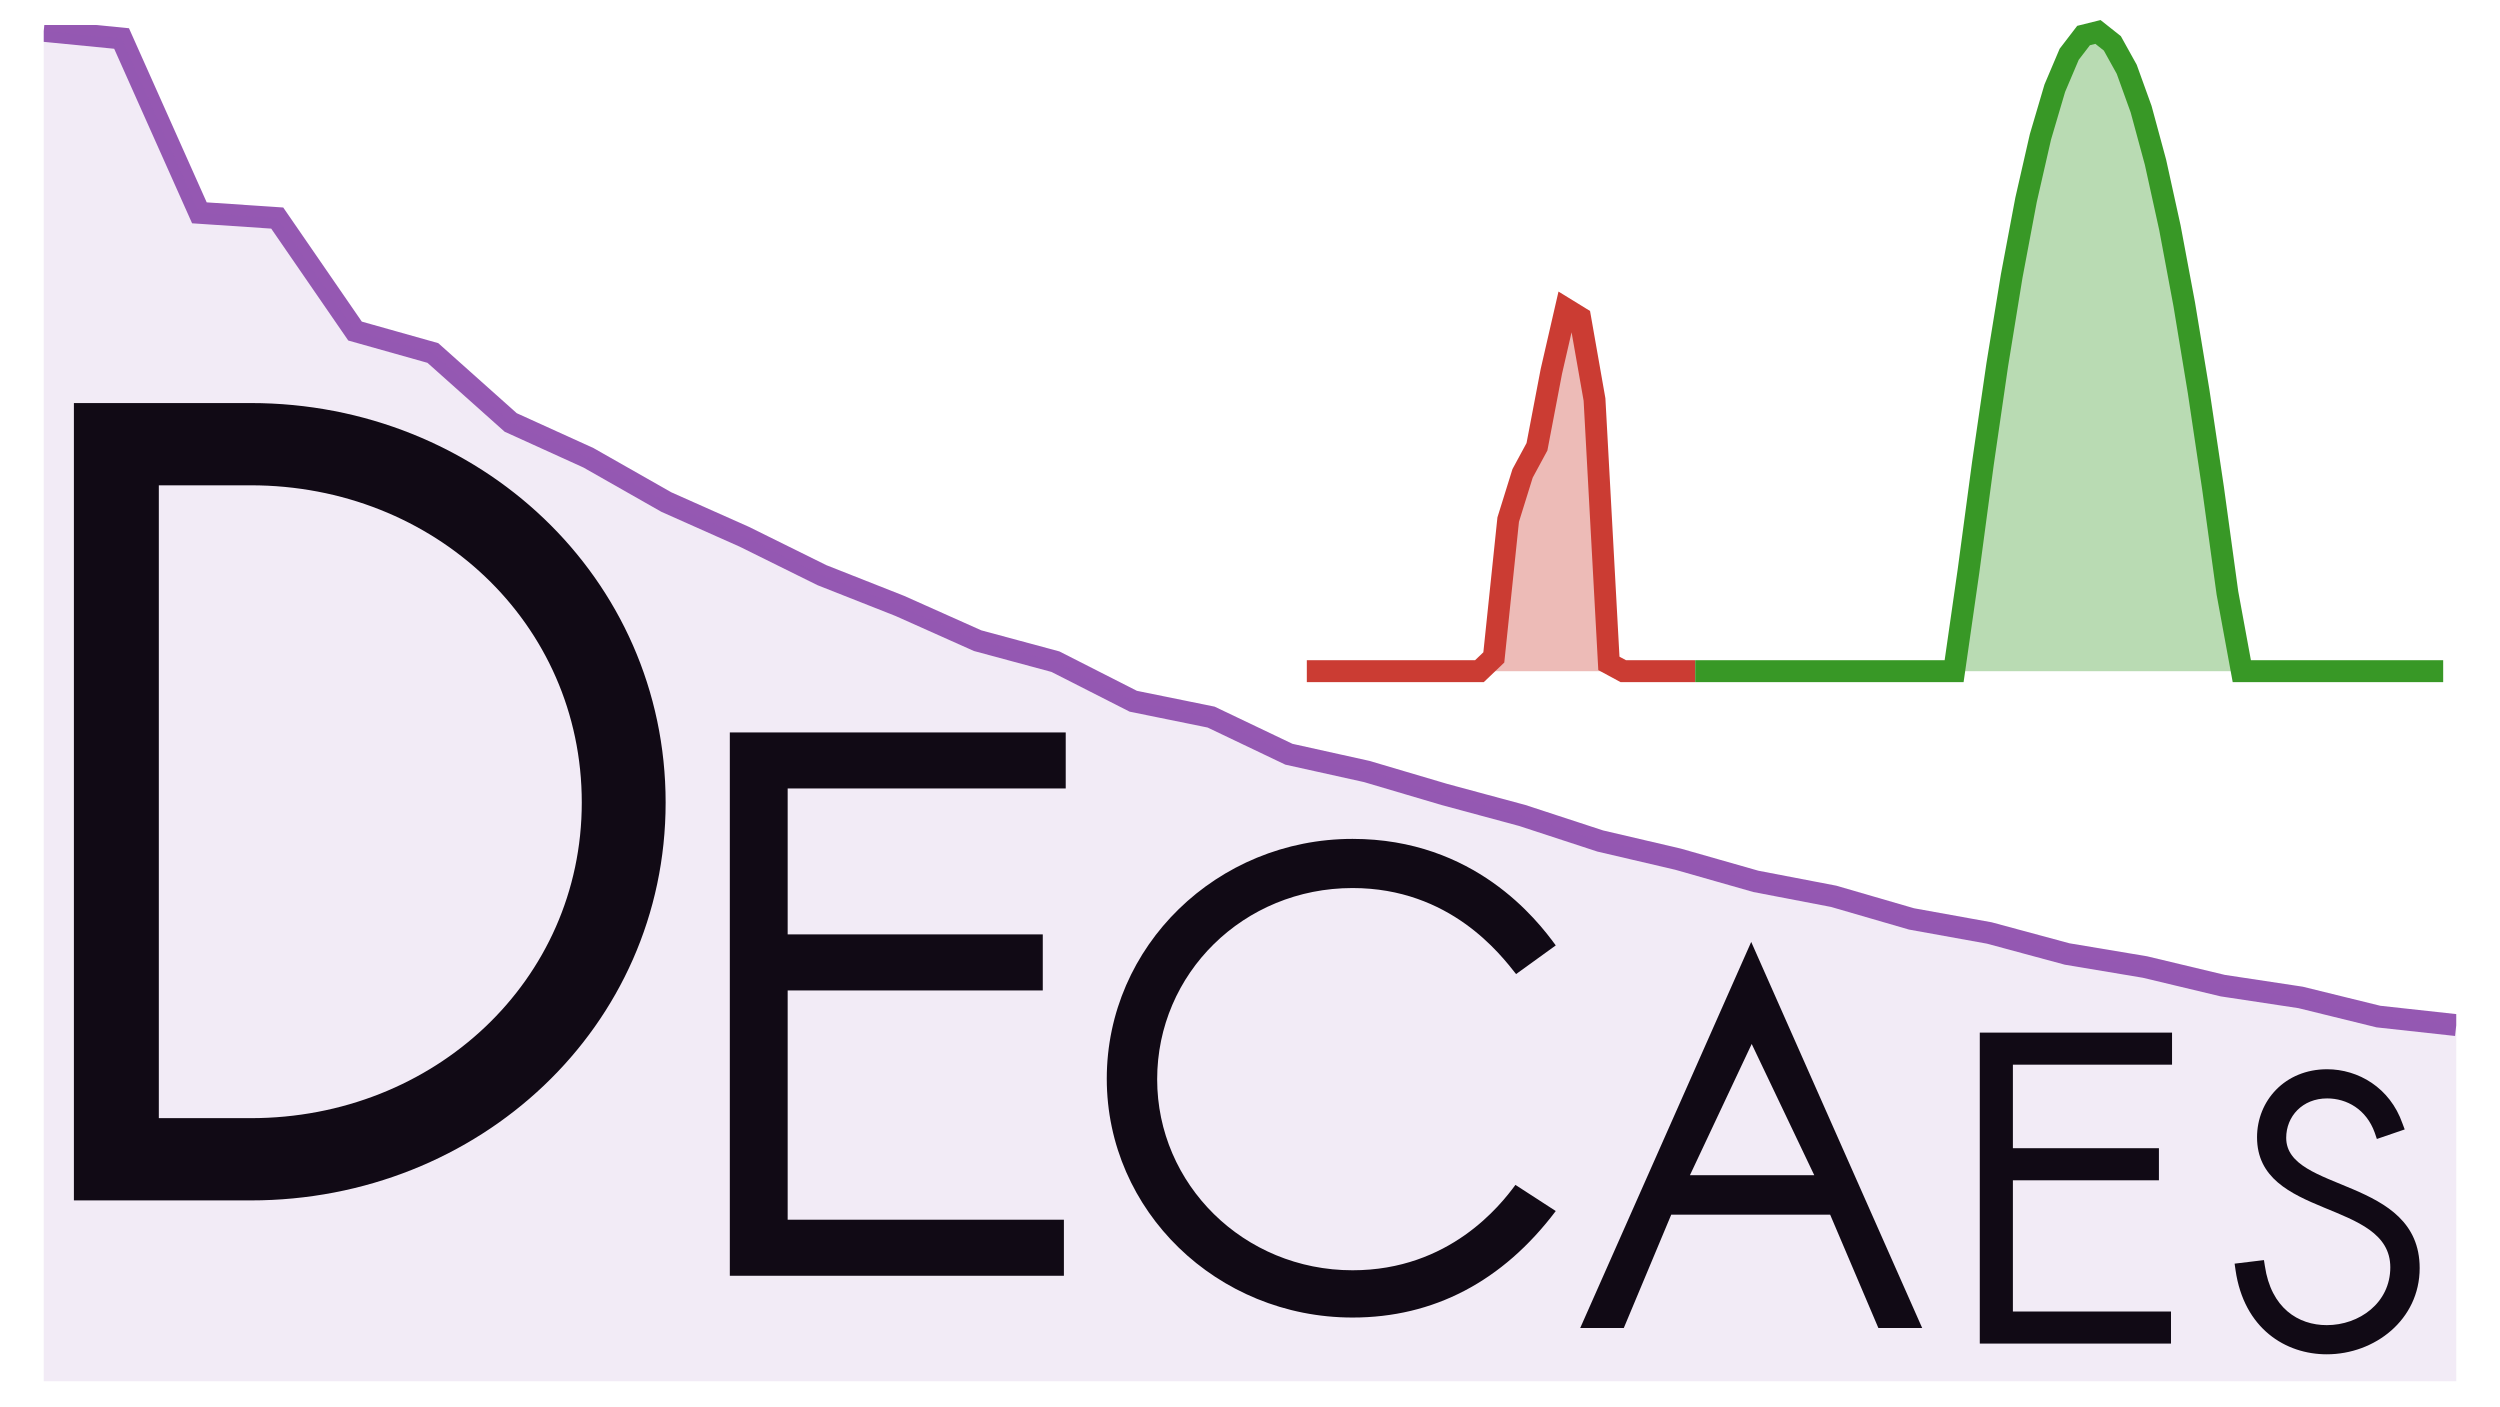
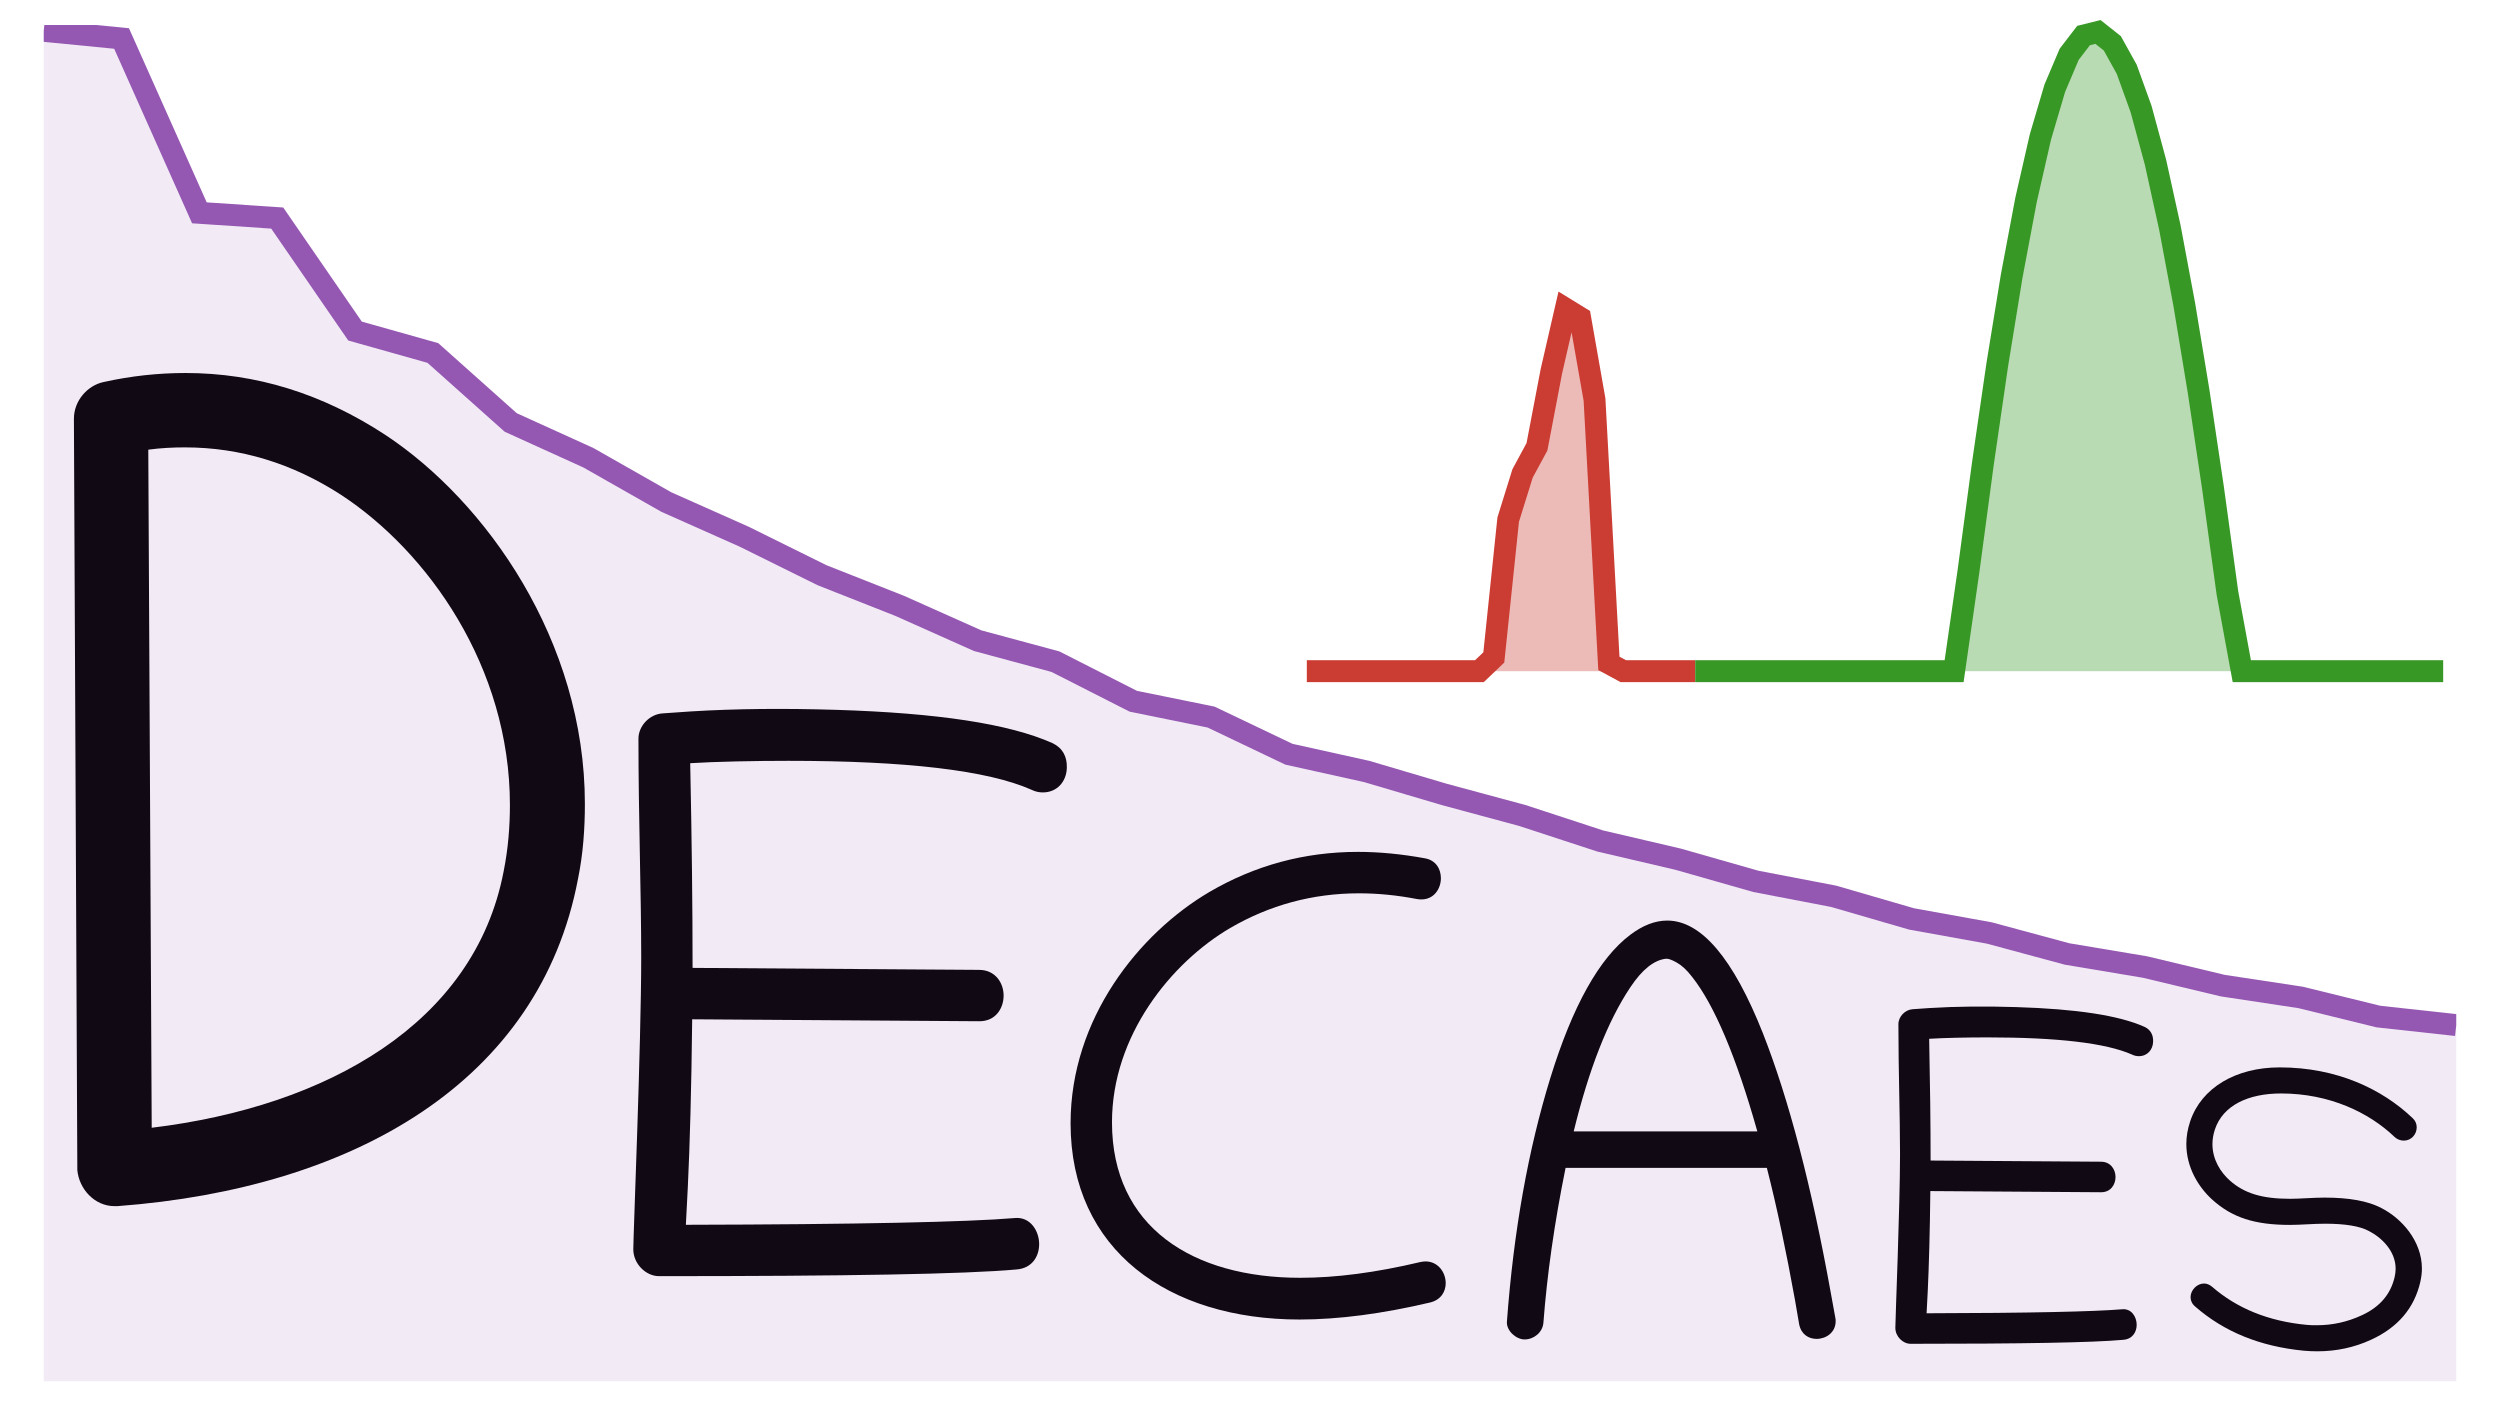
<svg xmlns="http://www.w3.org/2000/svg" xmlns:xlink="http://www.w3.org/1999/xlink" width="1200pt" height="675pt" viewBox="0 0 1200 675" version="1.1">
  <defs>
    <g>
-       <symbol overflow="visible" id="IPMpHYrV0-0">
-         <path style="stroke:none;" d="M 26.141 0 L 236.359 0 L 236.359 -262.5 L 26.141 -262.5 Z M 52.297 -26.141 L 52.297 -236.359 L 210.203 -236.359 L 210.203 -26.141 Z M 52.297 -26.141 " />
+       <symbol overflow="visible" id="DBhGBcPm0-0">
+         <path style="stroke:none;" d="M 12.359 -0.281 L 166.438 -0.281 L 166.438 -307.344 L 12.359 -307.344 Z M 28.016 -15.109 L 28.016 -291.969 L 151.609 -291.969 L 151.609 -15.109 Z M 28.016 -15.109 " />
      </symbol>
-       <symbol overflow="visible" id="IPMpHYrV0-1">
-         <path style="stroke:none;" d="M 77.422 -39.484 L 77.422 -343.25 L 121.516 -343.25 C 209.688 -343.25 280.438 -277.109 280.438 -190.984 C 280.438 -105.609 209.688 -39.484 121.516 -39.484 Z M 36.656 0 L 121.516 0 C 231.219 0 320.688 -83.312 320.688 -190.984 C 320.688 -298.906 231.219 -382.734 121.516 -382.734 L 36.656 -382.734 Z M 36.656 0 " />
+       <symbol overflow="visible" id="DBhGBcPm0-1">
+         <path style="stroke:none;" d="M 29.109 -14.562 C 29.938 -5.5 37.359 2.75 46.969 2.75 C 47.516 2.75 47.797 2.75 48.344 2.75 C 162.047 -5.766 251.031 -57.125 269.438 -154.359 C 271.906 -166.438 272.734 -178.531 272.734 -190.344 C 272.734 -268.609 225.219 -335.625 176.875 -367.5 C 146.672 -387.266 114.812 -397.156 81.031 -397.156 C 68.109 -397.156 54.938 -395.781 41.469 -392.766 C 34.062 -391.109 27.469 -383.969 27.469 -375.188 Z M 63.172 -360.359 C 69.219 -361.172 74.984 -361.453 80.75 -361.453 C 107.391 -361.453 132.391 -353.766 155.734 -338.656 C 197.203 -311.469 236.75 -256.25 236.75 -189.781 C 236.75 -179.625 235.938 -168.922 233.734 -157.922 C 219.734 -84.875 148.859 -45.047 64.812 -34.875 Z M 63.172 -360.359 " />
      </symbol>
-       <symbol overflow="visible" id="IPMpHYrV1-0">
-         <path style="stroke:none;" d="M 17.812 0 L 161.062 0 L 161.062 -178.875 L 17.812 -178.875 Z M 35.641 -17.812 L 35.641 -161.062 L 143.234 -161.062 L 143.234 -17.812 Z M 35.641 -17.812 " />
+       <symbol overflow="visible" id="DBhGBcPm1-0">
+         <path style="stroke:none;" d="M 8.531 -0.188 L 114.953 -0.188 L 114.953 -212.266 L 8.531 -212.266 Z M 19.344 -10.438 L 19.344 -201.641 L 104.719 -201.641 L 104.719 -10.438 Z M 19.344 -10.438 " />
      </symbol>
-       <symbol overflow="visible" id="IPMpHYrV1-1">
-         <path style="stroke:none;" d="M 175.203 -163.859 L 52.75 -163.859 L 52.75 -233.906 L 186.219 -233.906 L 186.219 -260.797 L 24.984 -260.797 L 24.984 0 L 185.344 0 L 185.344 -26.906 L 52.75 -26.906 L 52.75 -136.953 L 175.203 -136.953 Z M 175.203 -163.859 " />
+       <symbol overflow="visible" id="DBhGBcPm1-1">
+         <path style="stroke:none;" d="M 93.328 -247.172 C 149.859 -247.172 188.938 -242.625 210 -233.328 C 211.891 -232.375 213.781 -232 215.5 -232 C 222.516 -232 226.875 -237.312 227.062 -243.766 C 227.25 -249.266 224.984 -253.438 220.047 -255.719 C 199.188 -265 164.844 -270.125 116.469 -271.641 C 91.625 -272.406 68.297 -272.219 46.672 -270.891 L 33 -269.938 C 26.938 -269.562 21.438 -264.062 21.438 -257.797 C 21.438 -219.672 22.766 -184.578 22.766 -152.891 C 22.766 -110.969 18.969 -19.734 18.969 -12.703 C 18.969 -5.688 25.047 0.188 31.297 0.188 C 120.844 0.188 178.125 -0.766 202.969 -3.031 C 210.375 -3.609 213.781 -9.297 213.781 -15.172 C 213.781 -21.438 209.609 -28.453 202.031 -27.703 C 179.453 -25.797 127.094 -24.656 44.203 -24.469 L 45.141 -42.688 C 46.094 -62.594 46.859 -89.344 47.234 -123.109 L 184.766 -122.172 C 192.734 -121.969 196.719 -128.234 196.719 -134.5 C 196.719 -140.562 192.734 -146.828 184.953 -146.828 L 47.422 -147.781 C 47.422 -176.797 47.047 -209.609 46.281 -246.031 C 58.234 -246.797 77.391 -247.172 93.328 -247.172 Z M 93.328 -247.172 " />
      </symbol>
-       <symbol overflow="visible" id="IPMpHYrV2-0">
-         <path style="stroke:none;" d="M 15.422 0 L 139.453 0 L 139.453 -154.875 L 15.422 -154.875 Z M 30.859 -15.422 L 30.859 -139.453 L 124.016 -139.453 L 124.016 -15.422 Z M 30.859 -15.422 " />
+       <symbol overflow="visible" id="DBhGBcPm2-0">
+         <path style="stroke:none;" d="M 6.938 -0.156 L 93.438 -0.156 L 93.438 -172.516 L 6.938 -172.516 Z M 15.719 -8.484 L 15.719 -163.891 L 85.109 -163.891 L 85.109 -8.484 Z M 15.719 -8.484 " />
      </symbol>
-       <symbol overflow="visible" id="IPMpHYrV2-1">
-         <path style="stroke:none;" d="M 210.984 -61.703 C 203.875 -52.031 179.375 -20.719 132.797 -20.719 C 80.469 -20.719 39.016 -62.016 39.016 -112.375 C 39.016 -163.188 80.469 -204.188 132.797 -204.188 C 179.672 -204.188 203.875 -172.266 211.297 -162.891 L 230.344 -176.656 C 221.422 -188.906 191.328 -227.781 132.797 -227.781 C 67.766 -227.781 14.828 -176.359 14.828 -112.672 C 14.828 -49.156 67.766 1.969 132.797 1.969 C 171.656 1.969 204.781 -15.281 230.344 -49.156 Z M 210.984 -61.703 " />
+       <symbol overflow="visible" id="DBhGBcPm2-1">
+         <path style="stroke:none;" d="M 125.5 2.922 C 144.312 2.922 165.125 0.156 188.094 -5.234 C 193.328 -6.469 195.641 -10.484 195.641 -14.5 C 195.641 -19.734 191.953 -24.969 185.938 -24.969 C 185.156 -24.969 184.391 -24.828 183.469 -24.672 C 162.031 -19.578 142.922 -17.109 125.812 -17.109 C 74.312 -17.109 35.453 -41.312 35.453 -91.734 C 35.453 -133.359 63.828 -168.359 92.203 -185.016 C 111 -195.953 131.672 -201.656 154.016 -201.656 C 163.109 -201.656 172.375 -200.734 181.922 -198.891 C 182.703 -198.734 183.469 -198.734 184.078 -198.734 C 189.938 -198.734 193.328 -203.812 193.328 -208.906 C 193.328 -213.219 191.016 -217.547 185.625 -218.469 C 174.688 -220.469 163.891 -221.547 153.562 -221.547 C 127.812 -221.547 104.062 -215.078 82.172 -202.281 C 48.406 -182.391 15.578 -141.531 15.578 -91.266 C 15.578 -30.219 62.75 2.922 125.5 2.922 Z M 125.5 2.922 " />
      </symbol>
-       <symbol overflow="visible" id="IPMpHYrV3-0">
-         <path style="stroke:none;" d="M 12.547 0 L 113.453 0 L 113.453 -126 L 12.547 -126 Z M 25.109 -12.547 L 25.109 -113.453 L 100.906 -113.453 L 100.906 -12.547 Z M 25.109 -12.547 " />
+       <symbol overflow="visible" id="DBhGBcPm3-0">
+         <path style="stroke:none;" d="M 6.062 -0.141 L 81.672 -0.141 L 81.672 -150.797 L 6.062 -150.797 Z M 13.75 -7.406 L 13.75 -143.25 L 74.391 -143.25 L 74.391 -7.406 Z M 13.75 -7.406 " />
      </symbol>
-       <symbol overflow="visible" id="IPMpHYrV3-1">
-         <path style="stroke:none;" d="M 55.734 -73.578 L 85.391 -136.578 L 115.422 -73.578 Z M 46.766 -54.641 L 123.047 -54.641 L 146.188 -0.25 L 167.219 -0.25 L 85.156 -185.562 L 3.078 -0.25 L 24 -0.25 Z M 46.766 -54.641 " />
+       <symbol overflow="visible" id="DBhGBcPm3-1">
+         <path style="stroke:none;" d="M 21.969 5.25 C 26.422 5.25 30.594 1.891 31 -2.703 C 32.75 -25.734 36.25 -50.531 41.641 -77.094 L 138.266 -77.094 C 143.125 -58.078 147.562 -36.922 151.75 -13.75 L 153.766 -2.016 C 154.719 2.828 158.344 4.984 162.125 4.984 C 166.703 4.984 171.281 1.891 171.281 -3.5 C 171.281 -4.047 171.281 -4.453 171.156 -4.984 L 169 -16.844 C 159.703 -68.469 148.781 -110.109 136.391 -141.641 C 122.094 -177.75 106.734 -195.812 90.422 -195.812 C 84.641 -195.812 78.703 -193.531 72.641 -188.938 C 57.812 -177.75 45.016 -154.844 34.359 -120.344 C 23.719 -85.844 16.719 -46.906 13.484 -3.234 C 13.203 1.078 17.922 5.25 21.969 5.25 Z M 45.547 -94.609 C 52.828 -124.391 61.859 -147.562 72.781 -163.875 C 78.438 -172.359 84.094 -176.812 89.75 -177.484 C 90.828 -177.625 92.453 -177.078 94.875 -175.734 C 97.297 -174.391 99.734 -172.234 102.422 -168.734 C 113.062 -155.25 123.578 -130.453 133.688 -94.609 Z M 45.547 -94.609 " />
      </symbol>
-       <symbol overflow="visible" id="IPMpHYrV4-0">
-         <path style="stroke:none;" d="M 10.203 0 L 92.172 0 L 92.172 -102.375 L 10.203 -102.375 Z M 20.391 -10.203 L 20.391 -92.172 L 81.984 -92.172 L 81.984 -10.203 Z M 20.391 -10.203 " />
+       <symbol overflow="visible" id="DBhGBcPm4-0">
+         <path style="stroke:none;" d="M 5.078 -0.109 L 68.359 -0.109 L 68.359 -126.219 L 5.078 -126.219 Z M 11.5 -6.203 L 11.5 -119.906 L 62.266 -119.906 L 62.266 -6.203 Z M 11.5 -6.203 " />
      </symbol>
-       <symbol overflow="visible" id="IPMpHYrV4-1">
-         <path style="stroke:none;" d="M 100.281 -93.781 L 30.188 -93.781 L 30.188 -133.875 L 106.578 -133.875 L 106.578 -149.266 L 14.297 -149.266 L 14.297 0 L 106.078 0 L 106.078 -15.391 L 30.188 -15.391 L 30.188 -78.375 L 100.281 -78.375 Z M 100.281 -93.781 " />
+       <symbol overflow="visible" id="DBhGBcPm4-1">
+         <path style="stroke:none;" d="M 55.5 -146.969 C 89.109 -146.969 112.344 -144.266 124.859 -138.734 C 125.984 -138.172 127.125 -137.953 128.141 -137.953 C 132.312 -137.953 134.906 -141.109 135.016 -144.938 C 135.125 -148.203 133.766 -150.688 130.844 -152.047 C 118.438 -157.578 98.016 -160.625 69.25 -161.516 C 54.484 -161.969 40.609 -161.859 27.75 -161.062 L 19.625 -160.5 C 16.016 -160.281 12.75 -157.016 12.75 -153.281 C 12.75 -130.609 13.531 -109.75 13.531 -90.906 C 13.531 -65.984 11.281 -11.734 11.281 -7.562 C 11.281 -3.391 14.891 0.109 18.609 0.109 C 71.844 0.109 105.906 -0.453 120.688 -1.812 C 125.094 -2.141 127.125 -5.531 127.125 -9.031 C 127.125 -12.75 124.641 -16.922 120.125 -16.469 C 106.703 -15.344 75.578 -14.656 26.281 -14.547 L 26.844 -25.375 C 27.406 -37.219 27.859 -53.125 28.078 -73.203 L 109.859 -72.641 C 114.594 -72.531 116.969 -76.25 116.969 -79.969 C 116.969 -83.578 114.594 -87.297 109.969 -87.297 L 28.203 -87.859 C 28.203 -105.125 27.969 -124.641 27.516 -146.297 C 34.625 -146.75 46.016 -146.969 55.5 -146.969 Z M 55.5 -146.969 " />
      </symbol>
-       <symbol overflow="visible" id="IPMpHYrV5-0">
-         <path style="stroke:none;" d="M 9.156 0 L 82.719 0 L 82.719 -91.875 L 9.156 -91.875 Z M 18.297 -9.156 L 18.297 -82.719 L 73.578 -82.719 L 73.578 -9.156 Z M 18.297 -9.156 " />
+       <symbol overflow="visible" id="DBhGBcPm5-0">
+         <path style="stroke:none;" d="M 4.328 -0.094 L 58.359 -0.094 L 58.359 -107.781 L 4.328 -107.781 Z M 9.828 -5.297 L 9.828 -102.375 L 53.172 -102.375 L 53.172 -5.297 Z M 9.828 -5.297 " />
      </symbol>
-       <symbol overflow="visible" id="IPMpHYrV5-1">
-         <path style="stroke:none;" d="M 90.438 -106.406 L 89.359 -109.281 C 83.344 -126.5 68.094 -135.297 53.203 -135.297 C 32.922 -135.297 19.562 -120.141 19.562 -102.641 C 19.562 -63.438 83.531 -72.859 83.531 -40.203 C 83.531 -23.141 68.641 -12.469 53.031 -12.469 C 39.297 -12.469 26.281 -20.719 23.328 -40.828 L 22.875 -43.688 L 8.797 -41.984 L 9.234 -38.938 C 13.281 -10.672 33.375 1.531 53.031 1.531 C 76.078 1.531 97.625 -15.078 97.625 -39.844 C 97.625 -83.703 33.562 -76.078 33.562 -102.375 C 33.562 -112.688 41.359 -121.297 53.203 -121.297 C 62.625 -121.297 72.047 -116.094 76.078 -104.797 L 77.078 -101.828 Z M 90.438 -106.406 " />
+       <symbol overflow="visible" id="DBhGBcPm5-1">
+         <path style="stroke:none;" d="M 76.281 -61.156 C 85.812 -61.156 92.844 -60 97.188 -57.688 C 103.531 -54.422 110.094 -47.969 110.094 -39.484 C 110.094 -38.234 109.891 -36.891 109.609 -35.547 C 107.672 -27.25 102.484 -21.188 93.906 -17.234 C 86.875 -13.969 79.75 -12.422 72.234 -12.422 C 70.594 -12.422 68.953 -12.422 67.328 -12.609 C 49.031 -14.344 33.906 -20.516 21.953 -30.922 C 20.703 -31.969 19.359 -32.453 18.109 -32.453 C 14.734 -32.453 11.656 -29.281 11.656 -25.906 C 11.656 -24.375 12.234 -22.828 13.766 -21.484 C 27.734 -9.25 45.078 -2.219 66.078 -0.188 C 68.188 0 70.406 0.094 72.531 0.094 C 81.578 0.094 90.25 -1.734 98.344 -5.484 C 111.141 -11.359 119.047 -20.609 121.938 -33.234 C 122.422 -35.438 122.703 -37.562 122.703 -39.578 C 122.703 -52.969 112.875 -63.766 103.25 -68.672 C 96.891 -72.047 87.734 -73.688 75.984 -73.688 C 70.5 -73.688 64.234 -73.109 59.422 -73.109 C 45.844 -73.109 37.375 -75.797 30.531 -81.859 C 26.094 -85.812 22.156 -91.891 22.156 -99.391 C 22.156 -101.609 22.531 -103.922 23.312 -106.328 C 27.156 -117.984 39.391 -123.672 55.094 -123.672 C 78.203 -123.672 97.281 -114.609 109.609 -102.766 C 110.859 -101.609 112.391 -101.031 114.125 -101.031 C 117.797 -101.125 120.203 -104.219 120.203 -107.391 C 120.203 -109.031 119.625 -110.562 118.266 -111.812 C 103.641 -125.781 81.859 -136.188 54.422 -136.188 C 33.422 -136.188 16.859 -126.453 11.469 -110.281 C 10.203 -106.516 9.625 -102.859 9.625 -99.391 C 9.625 -88.125 15.5 -78.688 21.953 -72.812 C 31.594 -64.047 42.469 -60.578 59.422 -60.578 C 64.438 -60.578 70.594 -61.156 76.281 -61.156 Z M 76.281 -61.156 " />
      </symbol>
    </g>
    <clipPath id="clip1">
      <path d="M 21 12 L 1179 12 L 1179 641 L 21 641 Z M 21 12 " />
    </clipPath>
    <clipPath id="clip2">
      <path d="M 600 0 L 963 0 L 963 337.5 L 600 337.5 Z M 600 0 " />
    </clipPath>
    <clipPath id="clip3">
      <path d="M 665 0 L 1200 0 L 1200 337.5 L 665 337.5 Z M 665 0 " />
    </clipPath>
  </defs>
  <g id="surface1">
    <rect x="0" y="0" width="1200" height="675" style="fill:rgb(100%,100%,100%);fill-opacity:1;stroke:none;" />
    <path style=" stroke:none;fill-rule:nonzero;fill:rgb(100%,100%,100%);fill-opacity:1;" d="M 21 663 L 1179 663 L 1179 12 L 21 12 Z M 21 663 " />
    <path style=" stroke:none;fill-rule:nonzero;fill:rgb(100%,100%,100%);fill-opacity:1;" d="M 600 337.5 L 1200 337.5 L 1200 0 L 600 0 Z M 600 337.5 " />
    <g style="fill:rgb(0%,0%,0%);fill-opacity:1;">
-       <use xlink:href="#IPMpHYrV0-1" x="-1.184" y="576.199" />
+       <use xlink:href="#DBhGBcPm0-1" x="8.008" y="576.199" />
    </g>
    <g style="fill:rgb(0%,0%,0%);fill-opacity:1;">
-       <use xlink:href="#IPMpHYrV1-1" x="325.328" y="612.367" />
+       <use xlink:href="#DBhGBcPm1-1" x="285.016" y="612.367" />
    </g>
    <g style="fill:rgb(0%,0%,0%);fill-opacity:1;">
-       <use xlink:href="#IPMpHYrV2-1" x="516.422" y="630.449" />
+       <use xlink:href="#DBhGBcPm2-1" x="498.301" y="630.449" />
    </g>
    <g style="fill:rgb(0%,0%,0%);fill-opacity:1;">
-       <use xlink:href="#IPMpHYrV3-1" x="755.426" y="637.684" />
+       <use xlink:href="#DBhGBcPm3-1" x="709.832" y="637.684" />
    </g>
    <g style="fill:rgb(0%,0%,0%);fill-opacity:1;">
-       <use xlink:href="#IPMpHYrV4-1" x="936" y="644.918" />
+       <use xlink:href="#DBhGBcPm4-1" x="898.484" y="644.918" />
    </g>
    <g style="fill:rgb(0%,0%,0%);fill-opacity:1;">
-       <use xlink:href="#IPMpHYrV5-1" x="1063.816" y="648.535" />
+       <use xlink:href="#DBhGBcPm5-1" x="1039.816" y="648.535" />
    </g>
    <g clip-path="url(#clip1)" clip-rule="nonzero">
      <path style="fill:none;stroke-width:14;stroke-linecap:butt;stroke-linejoin:miter;stroke:rgb(58.431%,34.51%,69.804%);stroke-opacity:1;stroke-miterlimit:10;" d="M 28 19.75 L 77.807 24.635 L 127.615 136.214 L 177.422 139.557 L 227.224 211.88 L 277.031 225.911 L 326.839 270.37 L 376.646 293 L 426.453 321.312 L 476.26 343.484 L 526.062 368.12 L 575.87 387.781 L 625.677 410.031 L 675.484 423.474 L 725.292 448.797 L 775.099 458.932 L 824.901 482.708 L 874.708 493.75 L 924.516 508.484 L 974.323 521.927 L 1024.13 538.234 L 1073.938 549.875 L 1123.74 564.073 L 1173.547 573.641 L 1223.354 588.104 L 1273.161 597.104 L 1322.969 610.557 L 1372.776 618.896 L 1422.578 630.807 L 1472.385 638.354 L 1522.193 650.599 L 1572 656.062 " transform="matrix(0.75,0,0,0.75,0,0)" />
    </g>
    <path style=" stroke:none;fill-rule:nonzero;fill:rgb(58.431%,34.51%,69.804%);fill-opacity:0.12;" d="M 21 14.812 L 58.355 18.477 L 95.711 102.16 L 133.066 104.668 L 170.418 158.91 L 207.773 169.434 L 245.129 202.777 L 282.484 219.75 L 319.84 240.984 L 357.195 257.613 L 394.547 276.09 L 431.902 290.836 L 469.258 307.523 L 506.613 317.605 L 543.969 336.598 L 581.324 344.199 L 618.676 362.031 L 656.031 370.312 L 693.387 381.363 L 730.742 391.445 L 768.098 403.676 L 805.453 412.406 L 842.805 423.055 L 880.16 430.23 L 917.516 441.078 L 954.871 447.828 L 992.227 457.918 L 1029.582 464.172 L 1066.934 473.105 L 1104.289 478.766 L 1141.645 487.949 L 1179 492.047 L 1179 663 L 21 663 Z M 21 14.812 " />
    <path style=" stroke:none;fill-rule:nonzero;fill:rgb(79.608%,23.529%,20%);fill-opacity:0.35;" d="M 627.273 322.16 L 710.125 322.16 L 717.031 315.562 L 723.934 249.41 L 730.84 227.223 L 737.746 214.453 L 744.648 178.281 L 751.555 148.254 L 758.457 152.5 L 765.363 191.773 L 772.266 318.422 L 779.172 322.16 L 813.695 322.16 Z M 627.273 322.16 " />
    <g clip-path="url(#clip2)" clip-rule="nonzero">
      <path style="fill:none;stroke-width:14;stroke-linecap:butt;stroke-linejoin:miter;stroke:rgb(79.608%,23.529%,20%);stroke-opacity:1;stroke-miterlimit:10;" d="M 836.365 429.547 L 946.833 429.547 L 956.042 420.75 L 965.245 332.547 L 974.453 302.964 L 983.661 285.938 L 992.865 237.708 L 1002.073 197.672 L 1011.276 203.333 L 1020.484 255.698 L 1029.688 424.562 L 1038.896 429.547 L 1084.927 429.547 " transform="matrix(0.75,0,0,0.75,0,0)" />
    </g>
    <path style=" stroke:none;fill-rule:nonzero;fill:rgb(21.961%,59.608%,14.902%);fill-opacity:0.35;" d="M 813.695 322.16 L 937.977 322.16 L 944.879 274.082 L 951.785 222.523 L 958.688 175.059 L 965.594 132.617 L 972.496 95.973 L 979.402 65.73 L 986.305 42.328 L 993.211 26.055 L 1000.113 17.055 L 1007.02 15.34 L 1013.926 20.809 L 1020.828 33.258 L 1027.734 52.398 L 1034.637 77.871 L 1041.543 109.266 L 1048.445 146.125 L 1055.352 187.969 L 1062.254 234.301 L 1069.16 284.609 L 1076.066 322.16 L 1172.727 322.16 Z M 813.695 322.16 " />
    <g clip-path="url(#clip3)" clip-rule="nonzero">
      <path style="fill:none;stroke-width:14;stroke-linecap:butt;stroke-linejoin:miter;stroke:rgb(21.961%,59.608%,14.902%);stroke-opacity:1;stroke-miterlimit:10;" d="M 1084.927 429.547 L 1250.635 429.547 L 1259.839 365.443 L 1269.047 296.698 L 1278.25 233.411 L 1287.458 176.823 L 1296.661 127.964 L 1305.87 87.641 L 1315.073 56.438 L 1324.281 34.74 L 1333.484 22.74 L 1342.693 20.453 L 1351.901 27.745 L 1361.104 44.344 L 1370.312 69.865 L 1379.516 103.828 L 1388.724 145.688 L 1397.927 194.833 L 1407.135 250.625 L 1416.339 312.401 L 1425.547 379.479 L 1434.755 429.547 L 1563.635 429.547 " transform="matrix(0.75,0,0,0.75,0,0)" />
    </g>
  </g>
</svg>
